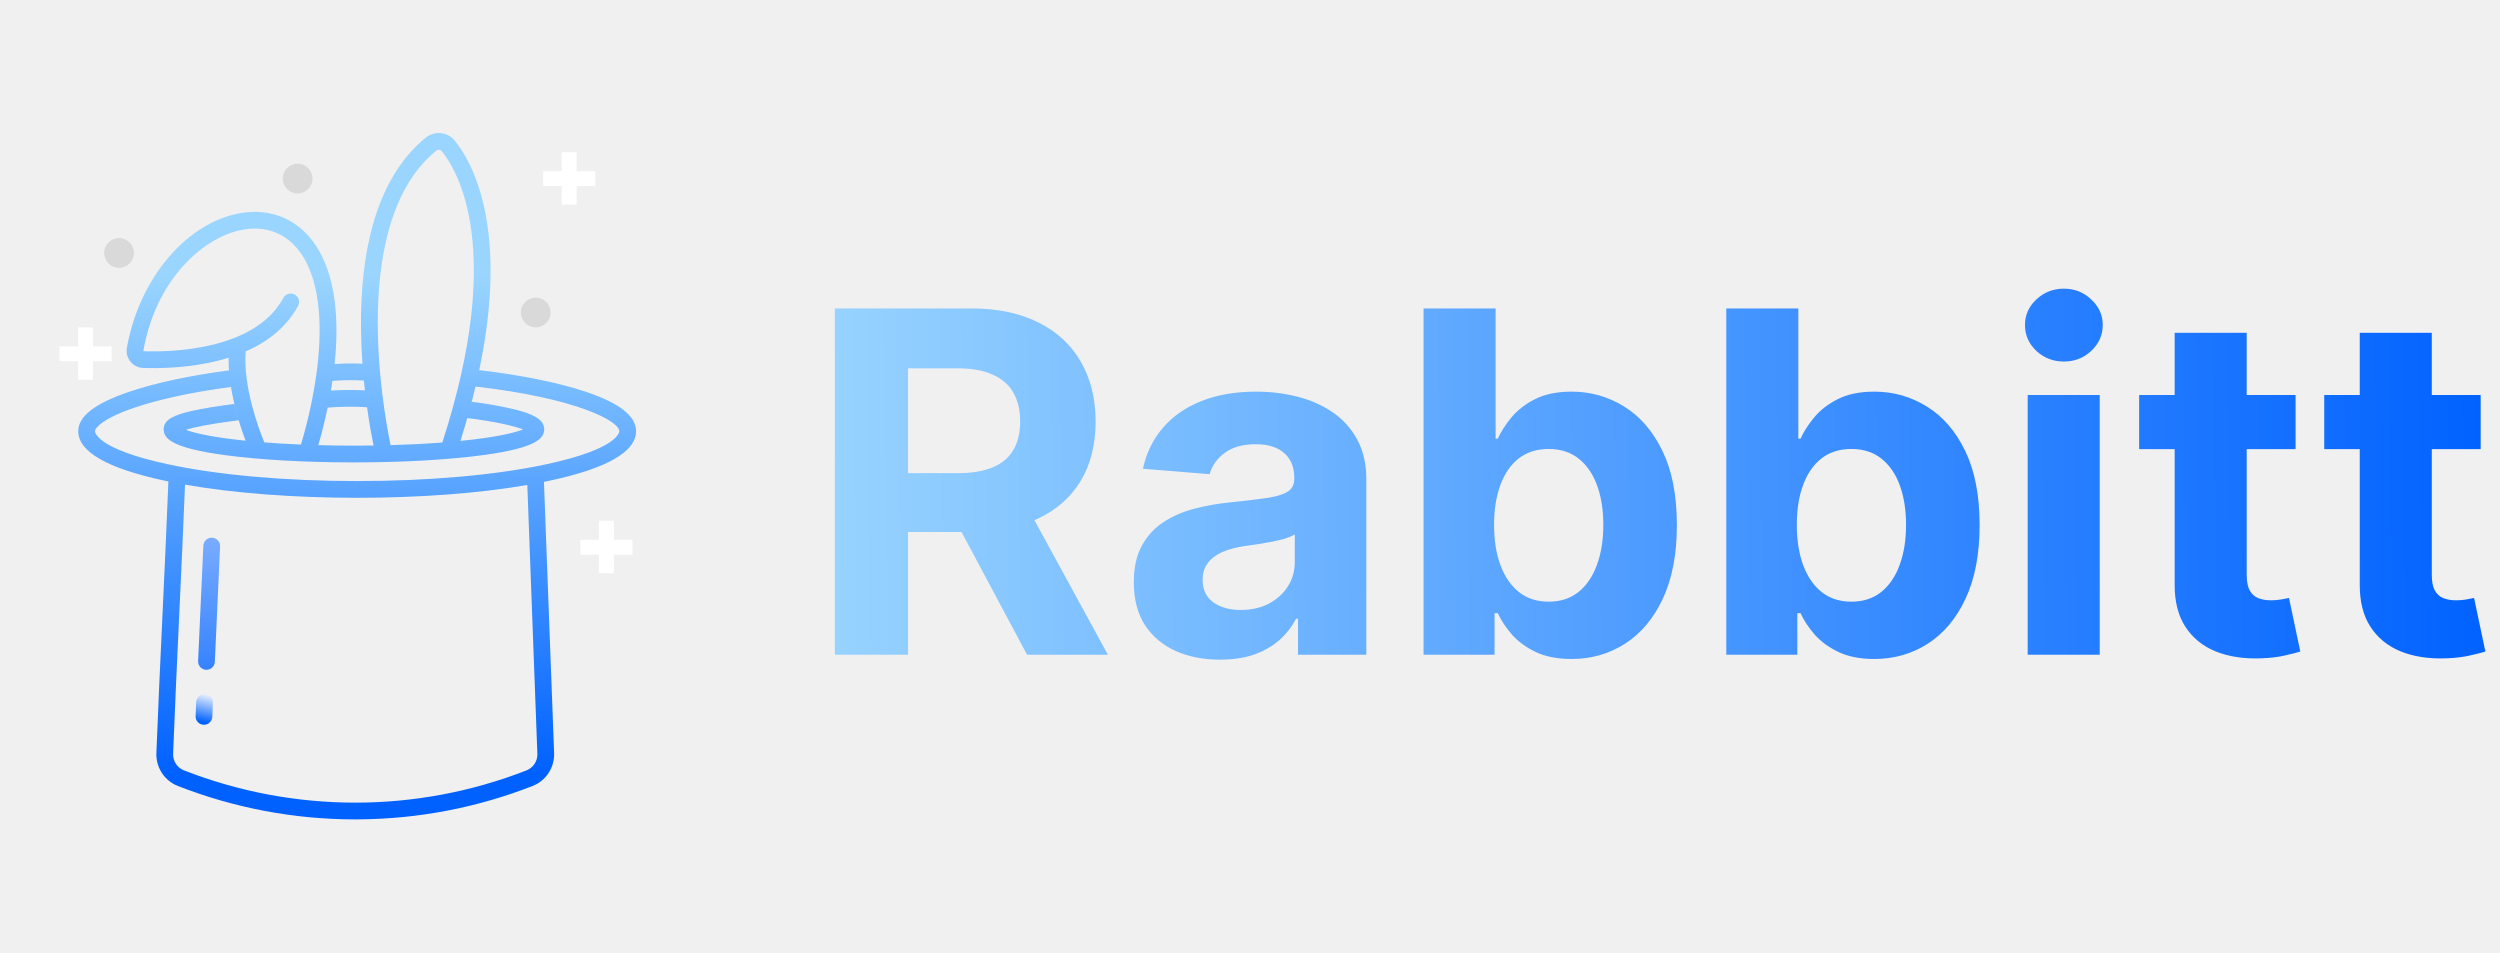
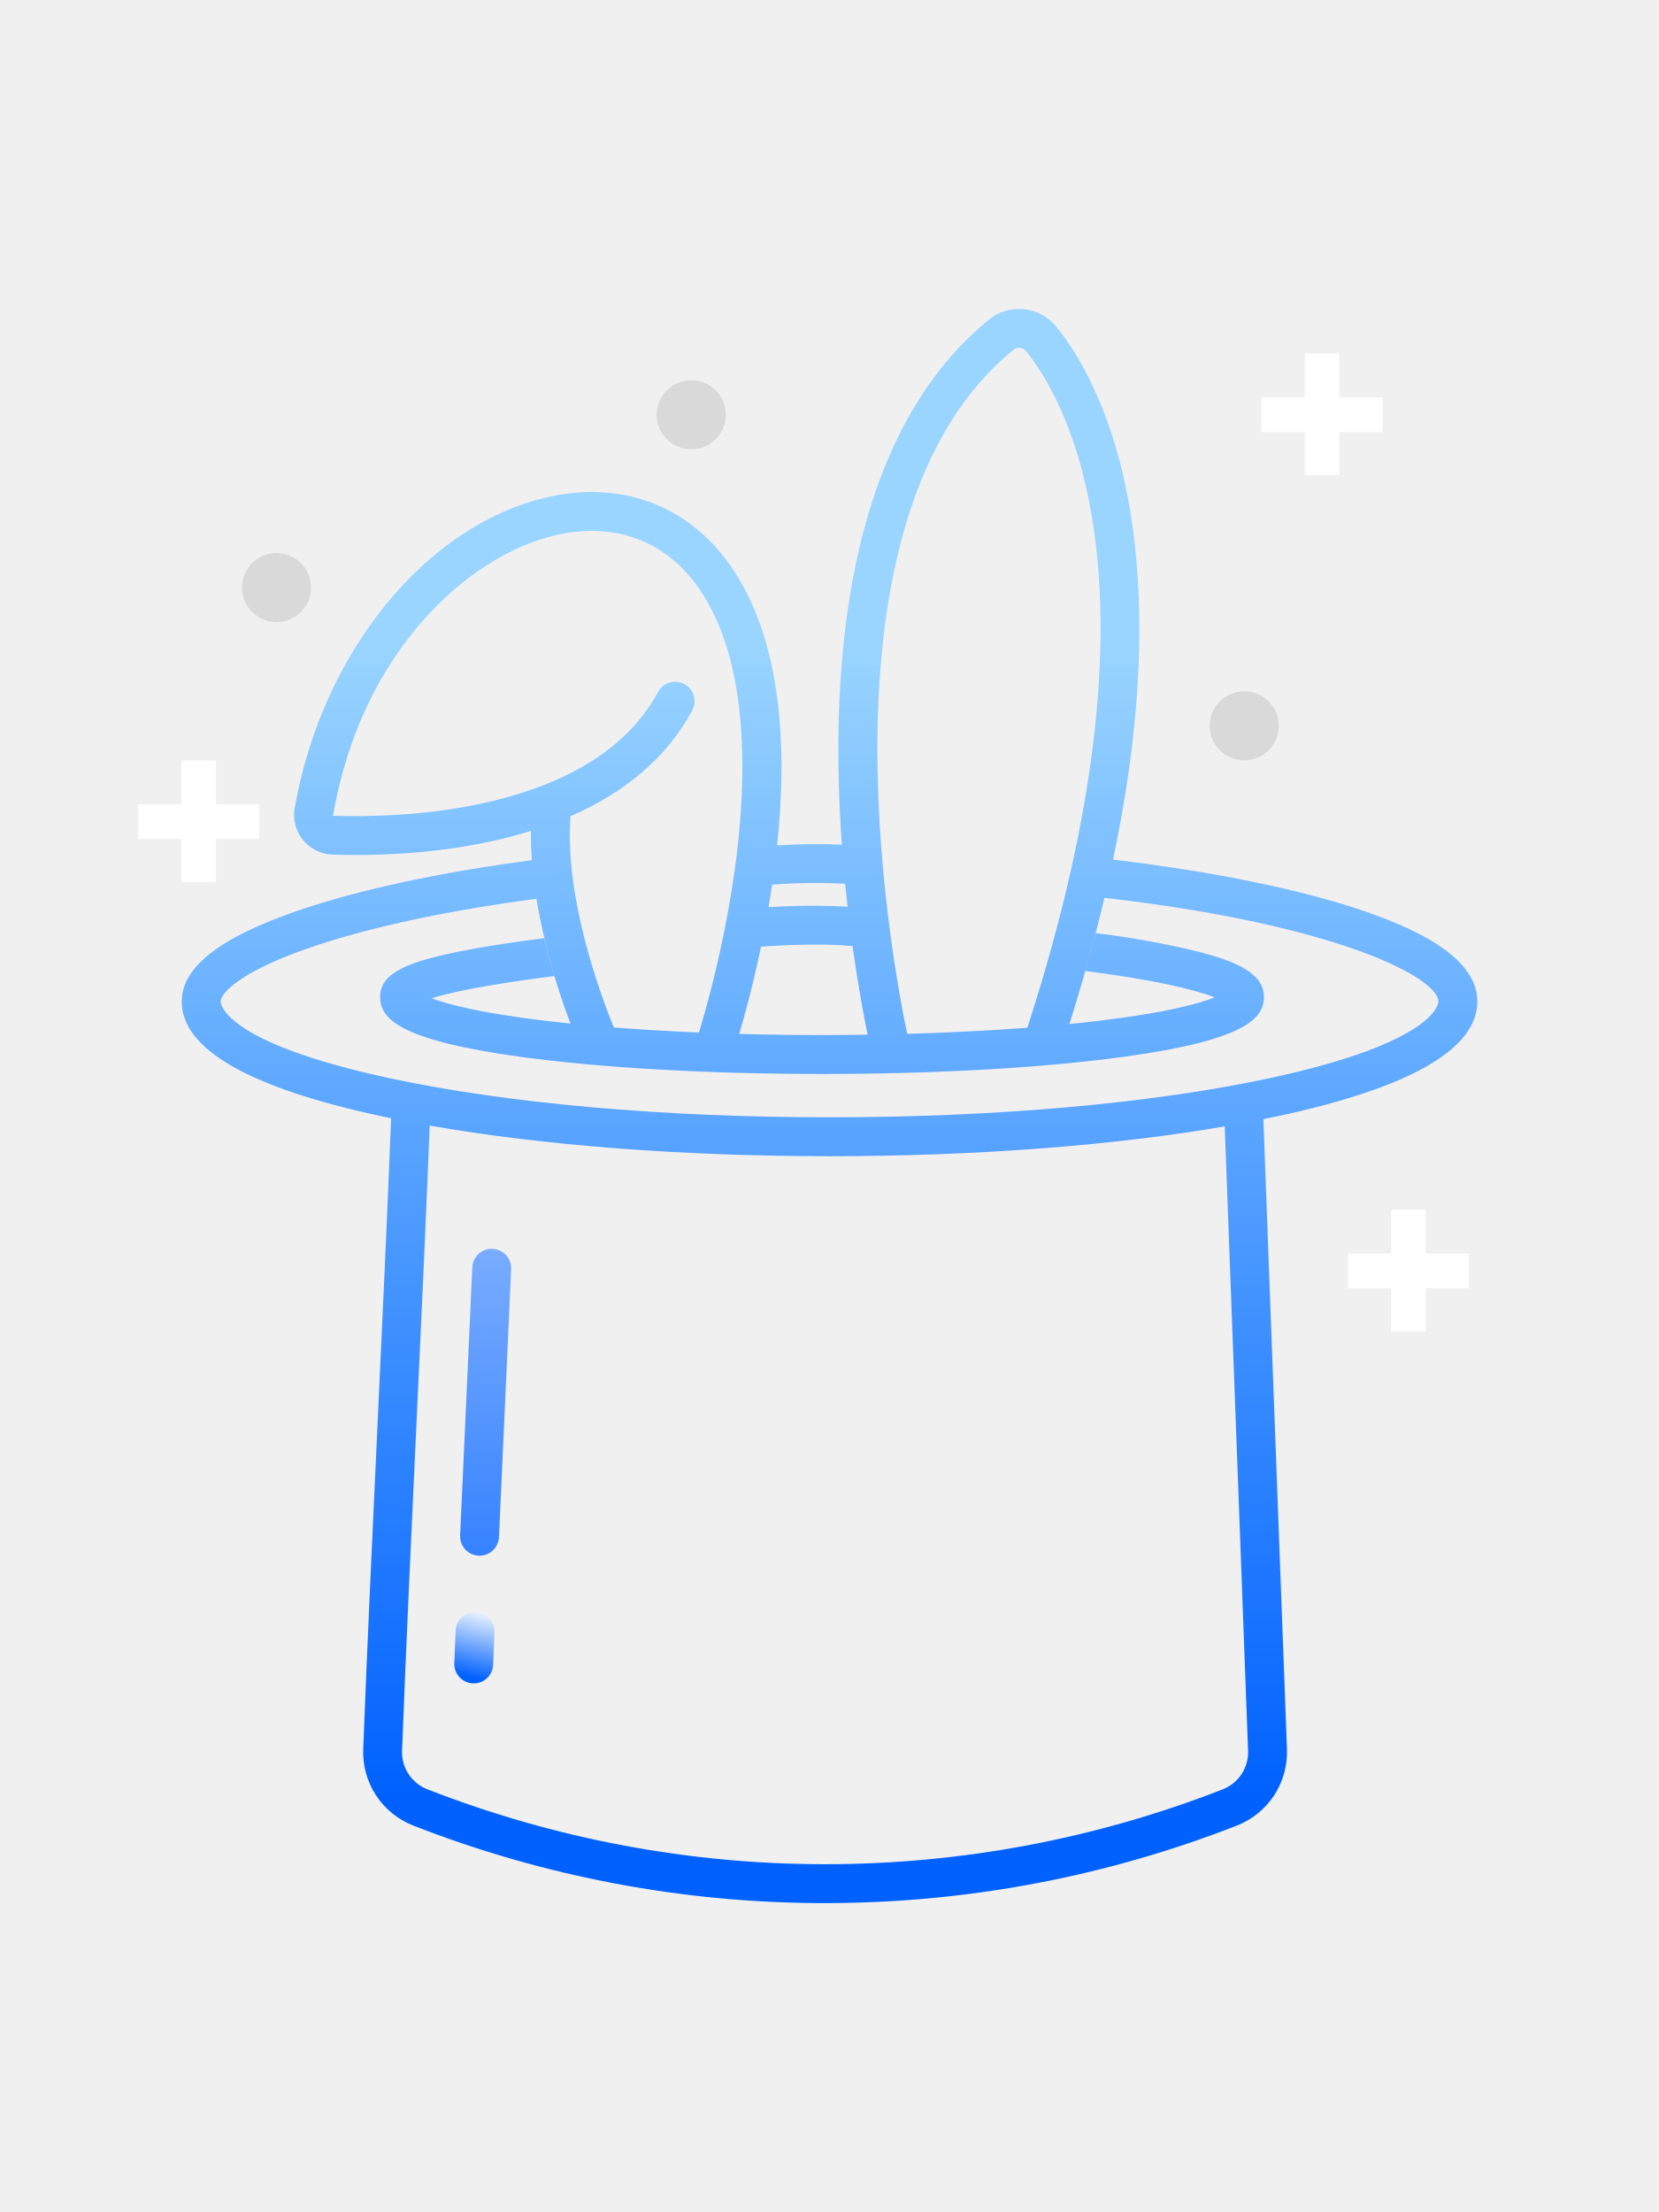
- <svg xmlns="http://www.w3.org/2000/svg" width="168" height="64" viewBox="0 0 168 64" fill="none">
-   <path d="M56.101 44V20.727H65.283C67.04 20.727 68.54 21.042 69.783 21.671C71.033 22.292 71.983 23.174 72.635 24.318C73.294 25.454 73.624 26.792 73.624 28.329C73.624 29.875 73.29 31.204 72.624 32.318C71.957 33.424 70.991 34.273 69.726 34.864C68.468 35.455 66.945 35.75 65.158 35.75H59.01V31.796H64.362C65.302 31.796 66.082 31.667 66.703 31.409C67.324 31.151 67.787 30.765 68.09 30.25C68.4 29.735 68.555 29.095 68.555 28.329C68.555 27.557 68.4 26.905 68.09 26.375C67.787 25.845 67.32 25.443 66.692 25.171C66.07 24.89 65.287 24.75 64.34 24.75H61.021V44H56.101ZM68.669 33.409L74.453 44H69.021L63.362 33.409H68.669ZM81.987 44.33C80.874 44.33 79.881 44.136 79.01 43.75C78.139 43.356 77.449 42.776 76.942 42.011C76.442 41.239 76.192 40.276 76.192 39.125C76.192 38.155 76.37 37.341 76.726 36.682C77.082 36.023 77.567 35.492 78.18 35.091C78.794 34.689 79.491 34.386 80.271 34.182C81.059 33.977 81.885 33.833 82.749 33.75C83.764 33.644 84.582 33.545 85.203 33.455C85.824 33.356 86.275 33.212 86.555 33.023C86.836 32.833 86.976 32.553 86.976 32.182V32.114C86.976 31.394 86.749 30.837 86.294 30.443C85.847 30.049 85.211 29.852 84.385 29.852C83.514 29.852 82.82 30.046 82.305 30.432C81.79 30.811 81.449 31.288 81.283 31.864L76.805 31.5C77.033 30.439 77.48 29.523 78.146 28.75C78.813 27.97 79.673 27.371 80.726 26.954C81.787 26.53 83.014 26.318 84.408 26.318C85.377 26.318 86.305 26.432 87.192 26.659C88.086 26.886 88.877 27.239 89.567 27.716C90.264 28.193 90.813 28.807 91.215 29.557C91.616 30.299 91.817 31.189 91.817 32.227V44H87.226V41.58H87.09C86.809 42.125 86.434 42.606 85.965 43.023C85.495 43.432 84.93 43.754 84.271 43.989C83.612 44.216 82.851 44.33 81.987 44.33ZM83.374 40.989C84.086 40.989 84.715 40.849 85.26 40.568C85.805 40.28 86.233 39.894 86.544 39.409C86.855 38.924 87.01 38.375 87.01 37.761V35.909C86.858 36.008 86.65 36.099 86.385 36.182C86.127 36.258 85.836 36.33 85.51 36.398C85.184 36.458 84.858 36.515 84.533 36.568C84.207 36.614 83.912 36.655 83.646 36.693C83.078 36.776 82.582 36.909 82.158 37.091C81.733 37.273 81.404 37.519 81.169 37.83C80.934 38.133 80.817 38.511 80.817 38.966C80.817 39.625 81.055 40.129 81.533 40.477C82.017 40.818 82.631 40.989 83.374 40.989ZM95.663 44V20.727H100.504V29.477H100.652C100.864 29.008 101.171 28.53 101.572 28.046C101.982 27.553 102.512 27.144 103.163 26.818C103.822 26.485 104.641 26.318 105.618 26.318C106.891 26.318 108.065 26.651 109.141 27.318C110.216 27.977 111.076 28.974 111.72 30.307C112.364 31.633 112.686 33.295 112.686 35.295C112.686 37.242 112.372 38.886 111.743 40.227C111.122 41.561 110.273 42.572 109.197 43.261C108.129 43.943 106.932 44.284 105.607 44.284C104.667 44.284 103.868 44.129 103.209 43.818C102.557 43.508 102.023 43.117 101.607 42.648C101.19 42.17 100.872 41.689 100.652 41.205H100.436V44H95.663ZM100.402 35.273C100.402 36.311 100.546 37.216 100.834 37.989C101.122 38.761 101.538 39.364 102.084 39.795C102.629 40.22 103.292 40.432 104.072 40.432C104.86 40.432 105.527 40.216 106.072 39.784C106.618 39.345 107.031 38.739 107.311 37.966C107.599 37.186 107.743 36.288 107.743 35.273C107.743 34.265 107.603 33.379 107.322 32.614C107.042 31.849 106.629 31.25 106.084 30.818C105.538 30.386 104.868 30.171 104.072 30.171C103.285 30.171 102.618 30.379 102.072 30.796C101.535 31.212 101.122 31.803 100.834 32.568C100.546 33.333 100.402 34.235 100.402 35.273ZM116.007 44V20.727H120.848V29.477H120.996C121.208 29.008 121.515 28.53 121.916 28.046C122.325 27.553 122.856 27.144 123.507 26.818C124.166 26.485 124.984 26.318 125.962 26.318C127.234 26.318 128.409 26.651 129.484 27.318C130.56 27.977 131.42 28.974 132.064 30.307C132.708 31.633 133.03 33.295 133.03 35.295C133.03 37.242 132.715 38.886 132.087 40.227C131.465 41.561 130.617 42.572 129.541 43.261C128.473 43.943 127.276 44.284 125.95 44.284C125.011 44.284 124.212 44.129 123.553 43.818C122.901 43.508 122.367 43.117 121.95 42.648C121.534 42.17 121.215 41.689 120.996 41.205H120.78V44H116.007ZM120.746 35.273C120.746 36.311 120.89 37.216 121.178 37.989C121.465 38.761 121.882 39.364 122.428 39.795C122.973 40.22 123.636 40.432 124.416 40.432C125.204 40.432 125.871 40.216 126.416 39.784C126.962 39.345 127.375 38.739 127.655 37.966C127.943 37.186 128.087 36.288 128.087 35.273C128.087 34.265 127.946 33.379 127.666 32.614C127.386 31.849 126.973 31.25 126.428 30.818C125.882 30.386 125.212 30.171 124.416 30.171C123.628 30.171 122.962 30.379 122.416 30.796C121.878 31.212 121.465 31.803 121.178 32.568C120.89 33.333 120.746 34.235 120.746 35.273ZM136.26 44V26.546H141.101V44H136.26ZM138.692 24.296C137.972 24.296 137.355 24.057 136.839 23.579C136.332 23.095 136.078 22.515 136.078 21.841C136.078 21.174 136.332 20.602 136.839 20.125C137.355 19.64 137.972 19.398 138.692 19.398C139.411 19.398 140.025 19.64 140.533 20.125C141.048 20.602 141.305 21.174 141.305 21.841C141.305 22.515 141.048 23.095 140.533 23.579C140.025 24.057 139.411 24.296 138.692 24.296ZM154.263 26.546V30.182H143.751V26.546H154.263ZM146.138 22.364H150.979V38.636C150.979 39.083 151.047 39.432 151.183 39.682C151.32 39.924 151.509 40.095 151.751 40.193C152.001 40.292 152.289 40.341 152.615 40.341C152.842 40.341 153.07 40.322 153.297 40.284C153.524 40.239 153.698 40.205 153.82 40.182L154.581 43.784C154.339 43.86 153.998 43.947 153.558 44.045C153.119 44.151 152.585 44.216 151.956 44.239C150.789 44.284 149.767 44.129 148.888 43.773C148.017 43.417 147.339 42.864 146.854 42.114C146.369 41.364 146.13 40.417 146.138 39.273V22.364ZM166.7 26.546V30.182H156.189V26.546H166.7ZM158.575 22.364H163.416V38.636C163.416 39.083 163.484 39.432 163.621 39.682C163.757 39.924 163.946 40.095 164.189 40.193C164.439 40.292 164.727 40.341 165.053 40.341C165.28 40.341 165.507 40.322 165.734 40.284C165.962 40.239 166.136 40.205 166.257 40.182L167.018 43.784C166.776 43.86 166.435 43.947 165.996 44.045C165.556 44.151 165.022 44.216 164.393 44.239C163.227 44.284 162.204 44.129 161.325 43.773C160.454 43.417 159.776 42.864 159.291 42.114C158.806 41.364 158.568 40.417 158.575 39.273V22.364Z" fill="url(#paint0_linear_366_1025)" />
-   <path d="M39.28 26.297C37.465 25.698 34.971 25.197 32.203 24.872C32.928 21.44 33.137 18.36 32.826 15.674C32.42 12.178 31.23 10.272 30.557 9.447C30.325 9.163 29.991 8.983 29.627 8.946C29.263 8.908 28.899 9.017 28.615 9.247C26.964 10.589 25.765 12.568 25.05 15.127C24.489 17.134 24.223 19.506 24.259 22.177C24.27 22.959 24.306 23.717 24.357 24.439C23.733 24.411 23.108 24.418 22.485 24.46C22.781 21.64 22.636 18.46 21.096 16.312C19.872 14.604 17.955 13.902 15.837 14.386C12.319 15.189 9.312 18.888 8.526 23.381C8.498 23.543 8.504 23.709 8.545 23.867C8.587 24.026 8.661 24.174 8.765 24.302C8.868 24.429 8.997 24.533 9.144 24.606C9.291 24.679 9.451 24.72 9.615 24.726C10.636 24.763 12.653 24.747 14.688 24.23C14.92 24.172 15.143 24.106 15.362 24.038C15.359 24.32 15.368 24.605 15.388 24.889C12.776 25.228 10.393 25.74 8.63 26.344C6.361 27.121 5.258 27.982 5.258 28.977C5.258 30.354 7.198 31.47 11.027 32.294C11.122 32.314 11.219 32.334 11.316 32.354C11.202 35.242 11.06 38.287 10.922 41.238C10.776 44.355 10.626 47.577 10.509 50.61C10.491 51.083 10.621 51.55 10.88 51.946C11.139 52.341 11.516 52.647 11.956 52.819C15.752 54.303 19.792 55.065 23.868 55.063C23.963 55.063 24.057 55.063 24.152 55.061C28.136 55.029 32.08 54.269 35.79 52.818C36.23 52.645 36.605 52.341 36.864 51.946C37.123 51.55 37.253 51.084 37.236 50.612L36.553 32.381C36.695 32.352 36.836 32.324 36.974 32.294C40.802 31.47 42.743 30.354 42.743 28.977C42.743 27.943 41.61 27.066 39.28 26.297ZM29.324 10.12C29.377 10.077 29.445 10.057 29.512 10.064C29.58 10.072 29.642 10.105 29.685 10.158C30.763 11.48 33.925 16.776 29.725 29.735C28.641 29.818 27.468 29.878 26.247 29.913C25.725 27.396 23.476 14.876 29.324 10.12ZM22.34 25.596C23.043 25.541 23.749 25.533 24.453 25.572C24.475 25.798 24.498 26.018 24.523 26.233C23.761 26.192 22.997 26.197 22.236 26.248C22.273 26.035 22.307 25.818 22.34 25.596ZM24.666 27.372C24.821 28.482 24.986 29.371 25.102 29.937C24.666 29.943 24.227 29.947 23.784 29.947C22.973 29.947 22.171 29.936 21.388 29.914C21.558 29.337 21.797 28.454 22.019 27.39C22.612 27.347 23.73 27.289 24.666 27.372ZM9.655 23.602C9.652 23.602 9.649 23.601 9.646 23.6C9.643 23.598 9.641 23.596 9.639 23.593C9.637 23.591 9.635 23.588 9.634 23.585C9.633 23.582 9.633 23.579 9.634 23.575C10.463 18.838 13.56 16.059 16.087 15.483C17.766 15.1 19.22 15.627 20.181 16.967C21.706 19.094 21.613 22.568 21.267 25.108C21.041 26.721 20.692 28.314 20.224 29.874C19.366 29.838 18.541 29.789 17.761 29.728C17.388 28.818 16.333 25.999 16.505 23.617C18.13 22.909 19.312 21.884 20.03 20.554C20.065 20.489 20.087 20.418 20.094 20.344C20.102 20.271 20.095 20.196 20.074 20.126C20.053 20.055 20.018 19.989 19.971 19.932C19.924 19.874 19.867 19.827 19.802 19.792C19.737 19.757 19.666 19.735 19.592 19.727C19.519 19.72 19.445 19.727 19.374 19.748C19.303 19.769 19.237 19.804 19.18 19.85C19.122 19.897 19.075 19.954 19.04 20.02C17.115 23.587 11.37 23.663 9.655 23.602ZM35.38 51.77C27.981 54.66 19.765 54.66 12.365 51.77C12.142 51.683 11.952 51.529 11.82 51.329C11.689 51.129 11.624 50.893 11.633 50.654C11.749 47.625 11.9 44.405 12.045 41.291C12.181 38.395 12.32 35.409 12.433 32.567C15.698 33.141 19.74 33.452 24 33.452C28.203 33.452 32.193 33.149 35.435 32.59L36.111 50.654C36.12 50.893 36.054 51.128 35.924 51.328C35.793 51.528 35.603 51.682 35.38 51.77ZM36.737 31.194C33.341 31.925 28.818 32.327 24 32.327C19.183 32.327 14.659 31.925 11.263 31.194C6.438 30.155 6.383 29.025 6.383 28.977C6.383 28.744 6.929 28.115 8.995 27.408C10.685 26.829 12.986 26.336 15.52 26.006C15.73 27.239 16.061 28.448 16.506 29.616C16.243 29.589 15.986 29.56 15.738 29.53C13.873 29.304 12.942 29.055 12.486 28.883C12.979 28.728 13.986 28.5 16.037 28.24C15.934 27.899 15.835 27.53 15.744 27.143C14.556 27.296 13.627 27.449 12.919 27.608C11.766 27.867 10.998 28.176 10.998 28.838C10.998 29.453 11.491 30.089 15.064 30.578C17.398 30.897 20.494 31.073 23.784 31.073C27.073 31.073 30.17 30.897 32.503 30.578C36.077 30.089 36.57 29.453 36.57 28.838C36.57 28.124 35.655 27.789 34.666 27.533C33.69 27.297 32.701 27.118 31.704 26.999C31.609 27.361 31.509 27.726 31.404 28.095C33.356 28.337 34.573 28.636 35.148 28.857C34.719 29.029 33.791 29.292 31.83 29.53C31.544 29.565 31.247 29.598 30.941 29.629C31.337 28.373 31.675 27.156 31.955 25.977C38.775 26.759 41.618 28.305 41.618 28.978C41.618 29.025 41.562 30.155 36.737 31.194Z" fill="url(#paint1_linear_366_1025)" />
+ <svg xmlns="http://www.w3.org/2000/svg" width="48" height="64" viewBox="0 0 48 64" fill="none">
+   <path d="M39.28 26.297C37.465 25.698 34.971 25.197 32.203 24.872C32.928 21.44 33.137 18.36 32.826 15.674C32.42 12.178 31.23 10.272 30.557 9.447C30.325 9.163 29.991 8.983 29.627 8.946C29.263 8.908 28.899 9.017 28.615 9.247C26.964 10.589 25.765 12.568 25.05 15.127C24.489 17.134 24.223 19.506 24.259 22.177C24.27 22.959 24.306 23.717 24.357 24.439C23.733 24.411 23.108 24.418 22.485 24.46C22.781 21.64 22.636 18.46 21.096 16.312C19.872 14.604 17.955 13.902 15.837 14.386C12.319 15.189 9.312 18.888 8.526 23.381C8.498 23.543 8.504 23.709 8.545 23.867C8.587 24.026 8.661 24.174 8.765 24.302C8.868 24.429 8.997 24.533 9.144 24.606C9.291 24.679 9.451 24.72 9.615 24.726C10.636 24.763 12.653 24.747 14.688 24.23C14.92 24.172 15.143 24.106 15.362 24.038C15.359 24.32 15.368 24.605 15.388 24.889C12.776 25.228 10.393 25.74 8.63 26.344C6.361 27.121 5.258 27.982 5.258 28.977C5.258 30.354 7.198 31.47 11.027 32.294C11.122 32.314 11.219 32.334 11.316 32.354C11.202 35.242 11.06 38.287 10.922 41.238C10.776 44.355 10.626 47.577 10.509 50.61C10.491 51.083 10.621 51.55 10.88 51.946C11.139 52.341 11.516 52.647 11.956 52.819C15.752 54.303 19.792 55.065 23.868 55.063C23.963 55.063 24.057 55.063 24.152 55.061C28.136 55.029 32.08 54.269 35.79 52.818C36.23 52.645 36.605 52.341 36.864 51.946C37.123 51.55 37.253 51.084 37.236 50.612L36.553 32.381C36.695 32.352 36.836 32.324 36.974 32.294C40.802 31.47 42.743 30.354 42.743 28.977C42.743 27.943 41.61 27.066 39.28 26.297ZM29.324 10.12C29.377 10.077 29.445 10.057 29.512 10.064C29.58 10.072 29.642 10.105 29.685 10.158C30.763 11.48 33.925 16.776 29.725 29.735C28.641 29.818 27.468 29.878 26.247 29.913C25.725 27.396 23.476 14.876 29.324 10.12ZM22.34 25.596C23.043 25.541 23.749 25.533 24.453 25.572C24.475 25.798 24.498 26.018 24.523 26.233C23.761 26.192 22.997 26.197 22.236 26.248C22.273 26.035 22.307 25.818 22.34 25.596ZM24.666 27.372C24.821 28.482 24.986 29.371 25.102 29.937C24.666 29.943 24.227 29.947 23.784 29.947C22.973 29.947 22.171 29.936 21.388 29.914C21.558 29.337 21.797 28.454 22.019 27.39C22.612 27.347 23.73 27.289 24.666 27.372ZM9.655 23.602C9.652 23.602 9.649 23.601 9.646 23.6C9.643 23.598 9.641 23.596 9.639 23.593C9.637 23.591 9.635 23.588 9.634 23.585C9.633 23.582 9.633 23.579 9.639 23.575C10.463 18.838 13.56 16.059 16.087 15.483C17.766 15.1 19.22 15.627 20.181 16.967C21.706 19.094 21.613 22.568 21.267 25.108C21.041 26.721 20.692 28.314 20.224 29.874C19.366 29.838 18.541 29.789 17.761 29.728C17.388 28.818 16.333 25.999 16.505 23.617C18.13 22.909 19.312 21.884 20.03 20.554C20.065 20.489 20.087 20.418 20.094 20.344C20.102 20.271 20.095 20.196 20.074 20.126C20.053 20.055 20.018 19.989 19.971 19.932C19.924 19.874 19.867 19.827 19.802 19.792C19.737 19.757 19.666 19.735 19.592 19.727C19.519 19.72 19.445 19.727 19.374 19.748C19.303 19.769 19.237 19.804 19.18 19.85C19.122 19.897 19.075 19.954 19.04 20.02C17.115 23.587 11.37 23.663 9.655 23.602ZM35.38 51.77C27.981 54.66 19.765 54.66 12.365 51.77C12.142 51.683 11.952 51.529 11.82 51.329C11.689 51.129 11.624 50.893 11.633 50.654C11.749 47.625 11.9 44.405 12.045 41.291C12.181 38.395 12.32 35.409 12.433 32.567C15.698 33.141 19.74 33.452 24 33.452C28.203 33.452 32.193 33.149 35.435 32.59L36.111 50.654C36.12 50.893 36.054 51.128 35.924 51.328C35.793 51.528 35.603 51.682 35.38 51.77ZM36.737 31.194C33.341 31.925 28.818 32.327 24 32.327C19.183 32.327 14.659 31.925 11.263 31.194C6.438 30.155 6.383 29.025 6.383 28.977C6.383 28.744 6.929 28.115 8.995 27.408C10.685 26.829 12.986 26.336 15.52 26.006C15.73 27.239 16.061 28.448 16.506 29.616C16.243 29.589 15.986 29.56 15.738 29.53C13.873 29.304 12.942 29.055 12.486 28.883C12.979 28.728 13.986 28.5 16.037 28.24C15.934 27.899 15.835 27.53 15.744 27.143C14.556 27.296 13.627 27.449 12.919 27.608C11.766 27.867 10.998 28.176 10.998 28.838C10.998 29.453 11.491 30.089 15.064 30.578C17.398 30.897 20.494 31.073 23.784 31.073C27.073 31.073 30.17 30.897 32.503 30.578C36.077 30.089 36.57 29.453 36.57 28.838C36.57 28.124 35.655 27.789 34.666 27.533C33.69 27.297 32.701 27.118 31.704 26.999C31.609 27.361 31.509 27.726 31.404 28.095C33.356 28.337 34.573 28.636 35.148 28.857C34.719 29.029 33.791 29.292 31.83 29.53C31.544 29.565 31.247 29.598 30.941 29.629C31.337 28.373 31.675 27.156 31.955 25.977C38.775 26.759 41.618 28.305 41.618 28.978C41.618 29.025 41.562 30.155 36.737 31.194Z" fill="url(#paint1_linear_366_1025)" />
  <path d="M13.768 46.639C13.619 46.633 13.474 46.687 13.364 46.788C13.255 46.889 13.19 47.029 13.183 47.178L13.145 48.12C13.142 48.194 13.153 48.268 13.179 48.337C13.204 48.407 13.243 48.47 13.293 48.525C13.344 48.579 13.404 48.623 13.471 48.654C13.538 48.685 13.61 48.702 13.684 48.705H13.707C13.852 48.705 13.992 48.649 14.097 48.548C14.201 48.448 14.263 48.311 14.269 48.166L14.307 47.224C14.313 47.075 14.26 46.929 14.159 46.82C14.058 46.71 13.917 46.645 13.768 46.639Z" fill="url(#paint2_linear_366_1025)" />
  <path d="M14.253 36.132C14.179 36.129 14.105 36.14 14.036 36.165C13.966 36.191 13.902 36.229 13.848 36.279C13.793 36.329 13.749 36.389 13.718 36.456C13.687 36.523 13.669 36.595 13.665 36.669L13.313 44.423C13.31 44.497 13.321 44.571 13.346 44.641C13.371 44.71 13.41 44.774 13.46 44.828C13.509 44.883 13.569 44.927 13.636 44.958C13.703 44.99 13.776 45.008 13.85 45.011C13.858 45.011 13.867 45.011 13.876 45.011C14.02 45.011 14.159 44.956 14.264 44.855C14.368 44.755 14.43 44.619 14.437 44.474L14.789 36.72C14.793 36.646 14.781 36.572 14.756 36.503C14.731 36.434 14.693 36.37 14.643 36.315C14.593 36.261 14.533 36.216 14.466 36.185C14.399 36.154 14.326 36.136 14.253 36.132Z" fill="url(#paint3_linear_366_1025)" />
  <path d="M36.5 12H38.25M40 12H38.25M38.25 12V10.227M38.25 12V13.748" stroke="white" />
  <path d="M4 23.773H5.75M7.5 23.773H5.75M5.75 23.773V22M5.75 23.773V25.52" stroke="white" />
  <path d="M39 36.773H40.75M42.5 36.773H40.75M40.75 36.773V35M40.75 36.773V38.52" stroke="white" />
  <circle cx="36" cy="21" r="1" fill="#D9D9D9" />
  <circle cx="20" cy="12" r="1" fill="#D9D9D9" />
  <circle cx="8" cy="17" r="1" fill="#D9D9D9" />
  <defs>
-     <linearGradient id="paint0_linear_366_1025" x1="54" y1="35.5" x2="167.999" y2="34.426" gradientUnits="userSpaceOnUse">
-       <stop stop-color="#9AD5FF" />
-       <stop offset="1" stop-color="#0061FF" />
-     </linearGradient>
    <linearGradient id="paint1_linear_366_1025" x1="24" y1="52.021" x2="24" y2="14.757" gradientUnits="userSpaceOnUse">
      <stop stop-color="#0061FF" />
      <stop offset="0.898" stop-color="#9AD5FF" />
    </linearGradient>
    <linearGradient id="paint2_linear_366_1025" x1="13.5" y1="48.5" x2="14" y2="46.5" gradientUnits="userSpaceOnUse">
      <stop stop-color="#0061FF" />
      <stop offset="1" stop-color="white" />
    </linearGradient>
    <linearGradient id="paint3_linear_366_1025" x1="14.051" y1="52.021" x2="14.051" y2="14.757" gradientUnits="userSpaceOnUse">
      <stop stop-color="#0061FF" />
      <stop offset="0.898" stop-color="white" />
    </linearGradient>
  </defs>
</svg>
